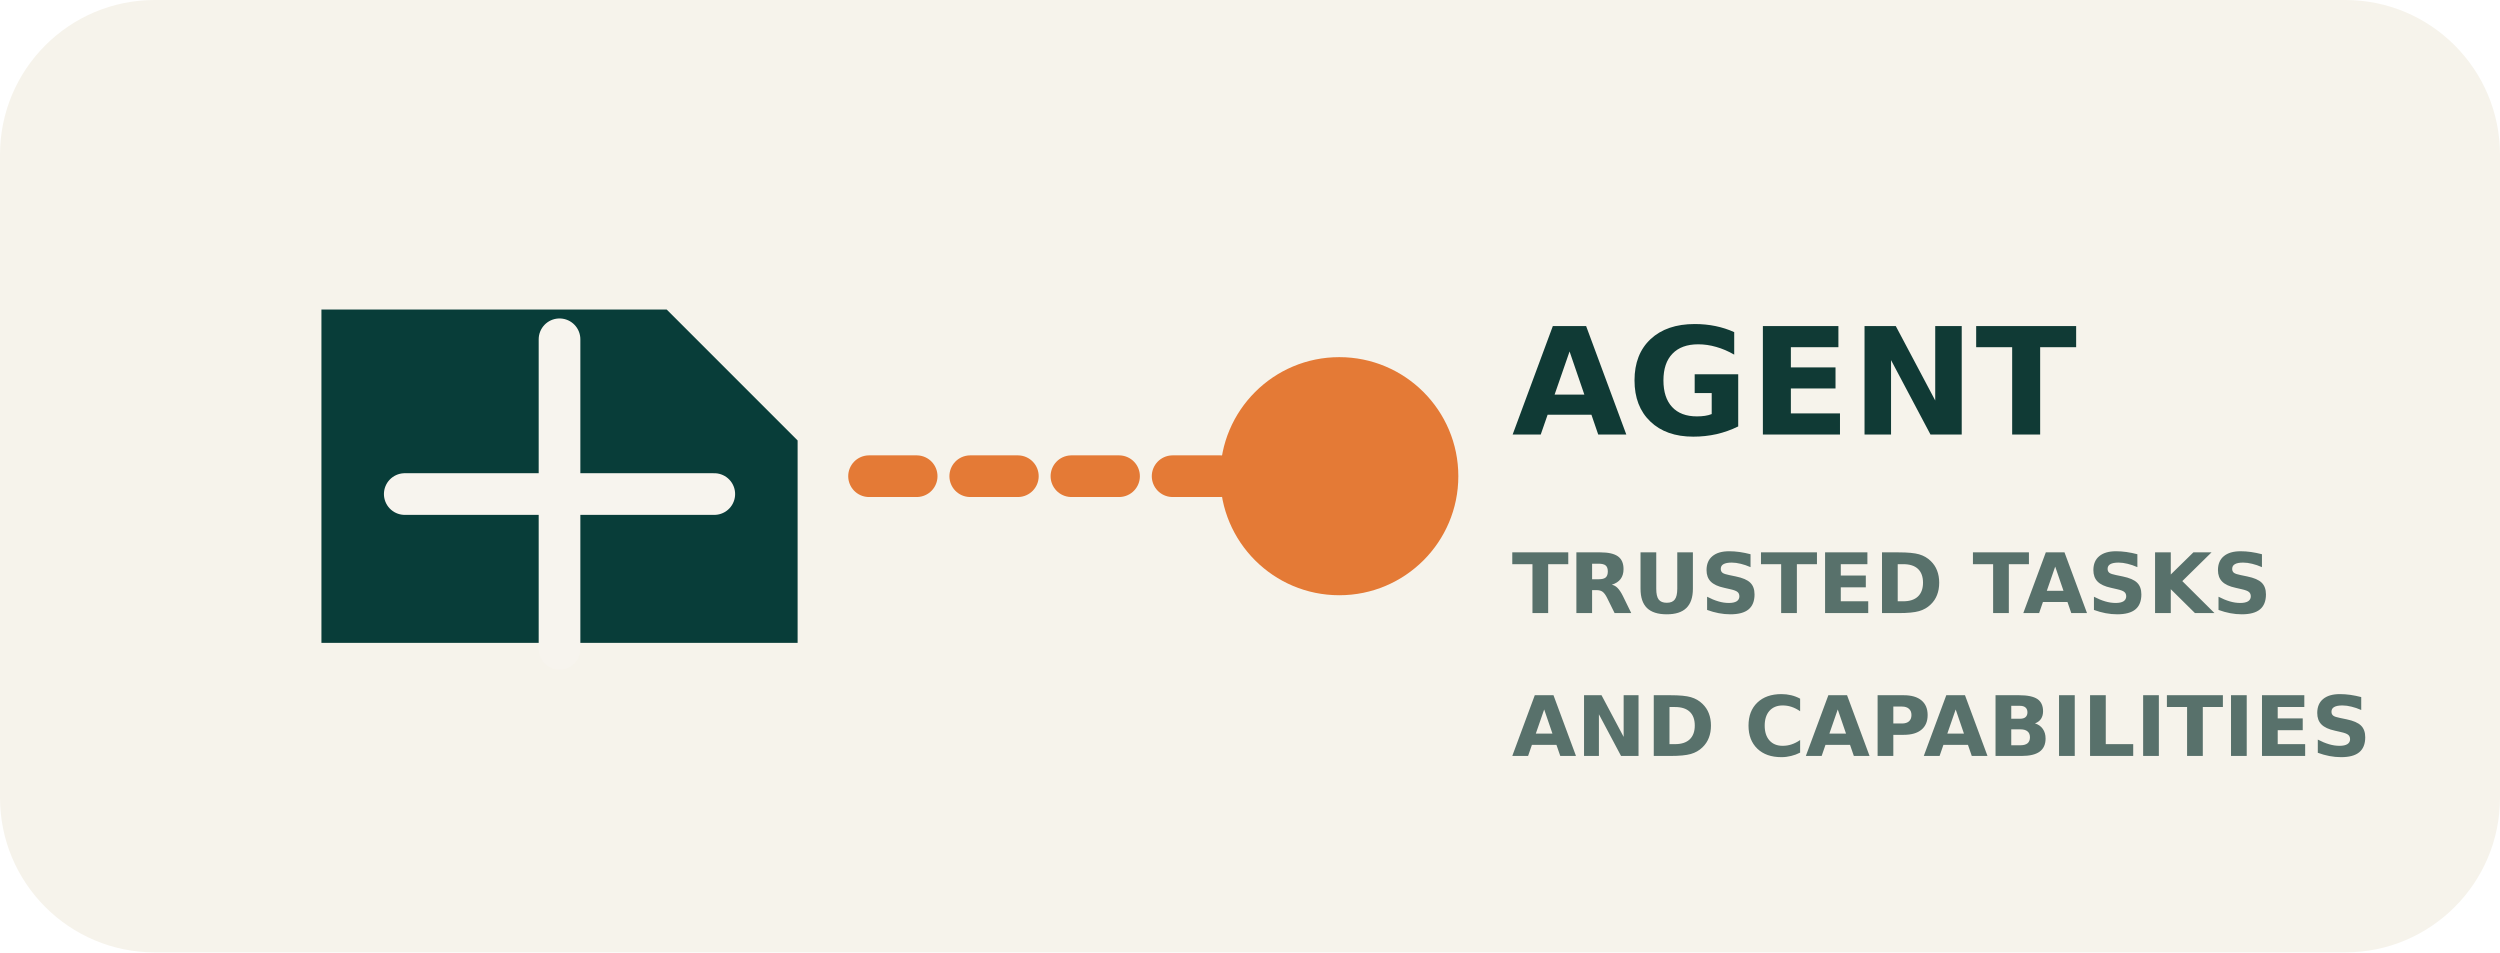
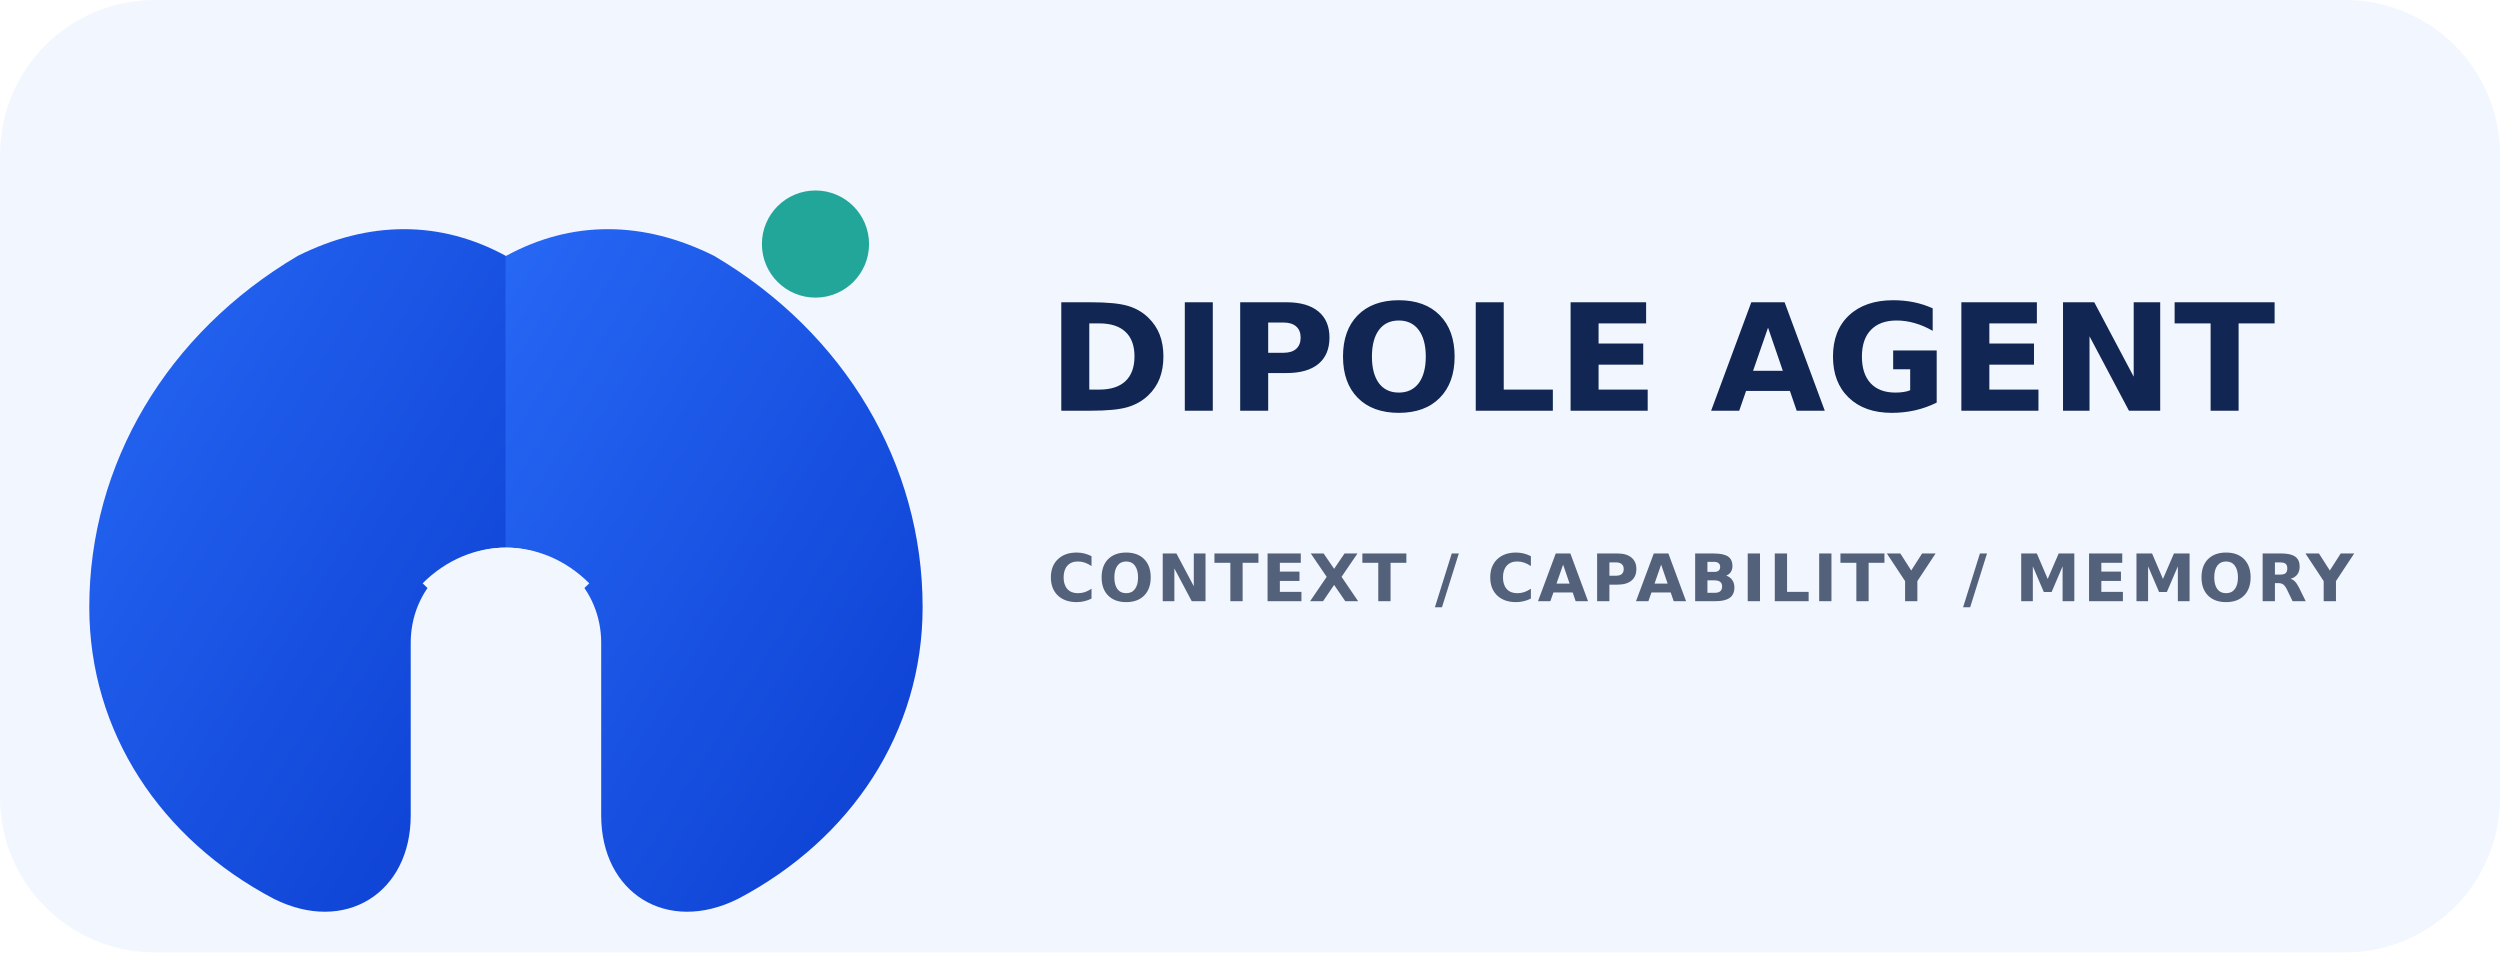
<svg xmlns="http://www.w3.org/2000/svg" width="420" height="160" viewBox="0 0 420 160" role="img" aria-labelledby="title desc">
-   <rect width="420" height="160" rx="26" fill="#f6f3eb" />
-   <path d="M54 108 V52 H112 L134 74 V108 Z" fill="#083d39" />
-   <path d="M68 83 H120 M94 57 V109" stroke="#f7f4ee" stroke-width="7" stroke-linecap="round" />
-   <path d="M146 80 H206" stroke="#e47a36" stroke-width="7" stroke-linecap="round" stroke-dasharray="8 9" />
-   <circle cx="225" cy="80" r="20" fill="#e47a36" />
-   <text x="254" y="73" fill="#103a35" font-family="DejaVu Sans, sans-serif" font-size="25" font-weight="700">AGENT</text>
-   <text x="254" y="103" fill="#58716b" font-family="DejaVu Sans, sans-serif" font-size="14" font-weight="600">TRUSTED TASKS</text>
-   <text x="254" y="127" fill="#58716b" font-family="DejaVu Sans, sans-serif" font-size="14" font-weight="600">AND CAPABILITIES</text>
+   <defs>
+     <linearGradient id="agent-blue" x1="0" y1="0" x2="1" y2="1">
+       <stop offset="0" stop-color="#2768f5" />
+       <stop offset="1" stop-color="#0b3ed0" />
+     </linearGradient>
+   </defs>
+   <rect width="420" height="160" rx="26" fill="#f2f6ff" />
+   <path d="M50 43C28 56 15 78 15 102c0 21 12 39 31 49 12 6 23-1 23-14v-29c0-9 7-16 16-16V43c-11-6-23-6-35 0Z" fill="url(#agent-blue)" />
+   <path d="M120 43c22 13 35 35 35 59 0 21-12 39-31 49-12 6-23-1-23-14v-29c0-9-7-16-16-16V43c11-6 23-6 35 0Z" fill="url(#agent-blue)" />
+   <path d="M85 92c5 0 10 2 14 6-4 4-9 6-14 6s-10-2-14-6c4-4 9-6 14-6Z" fill="#f2f6ff" />
+   <circle cx="137" cy="41" r="9" fill="#22a699" />
+   <text x="176" y="69" fill="#112653" font-family="DejaVu Sans, sans-serif" font-size="25" font-weight="700">DIPOLE AGENT</text>
+   <text x="176" y="101" fill="#53617b" font-family="DejaVu Sans, sans-serif" font-size="11" font-weight="700" letter-spacing="0.45">CONTEXT / CAPABILITY / MEMORY</text>
</svg>
